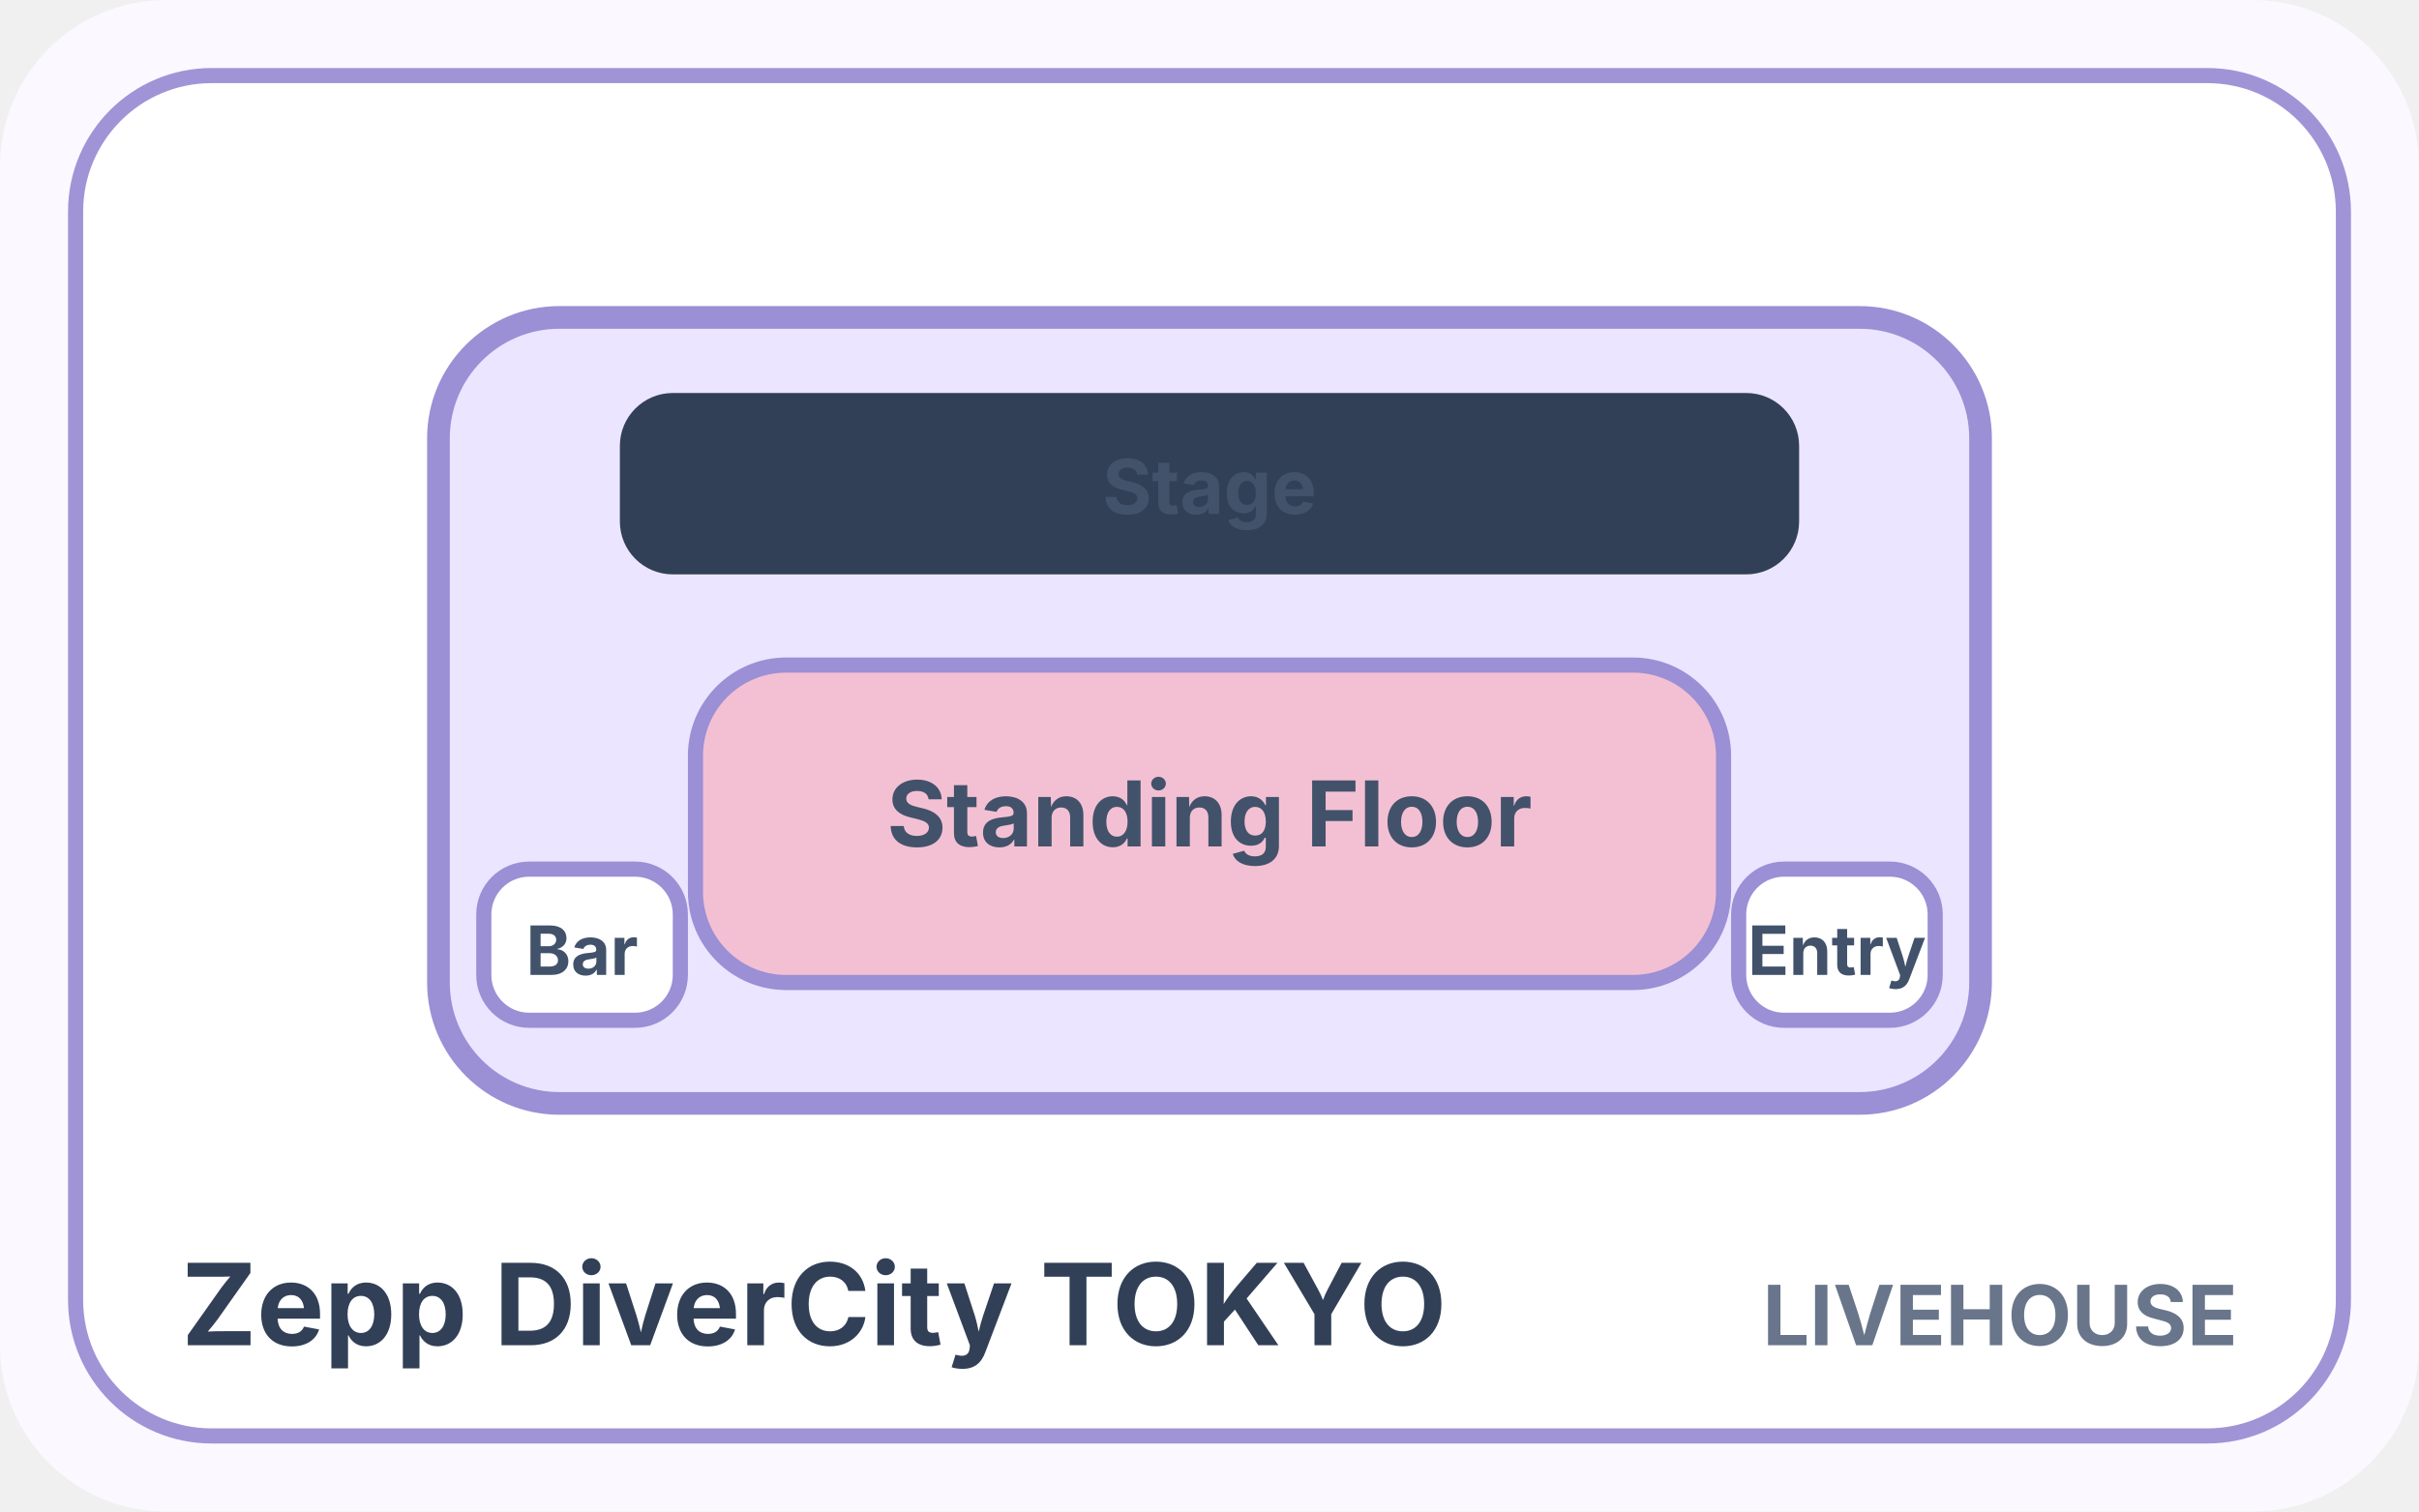
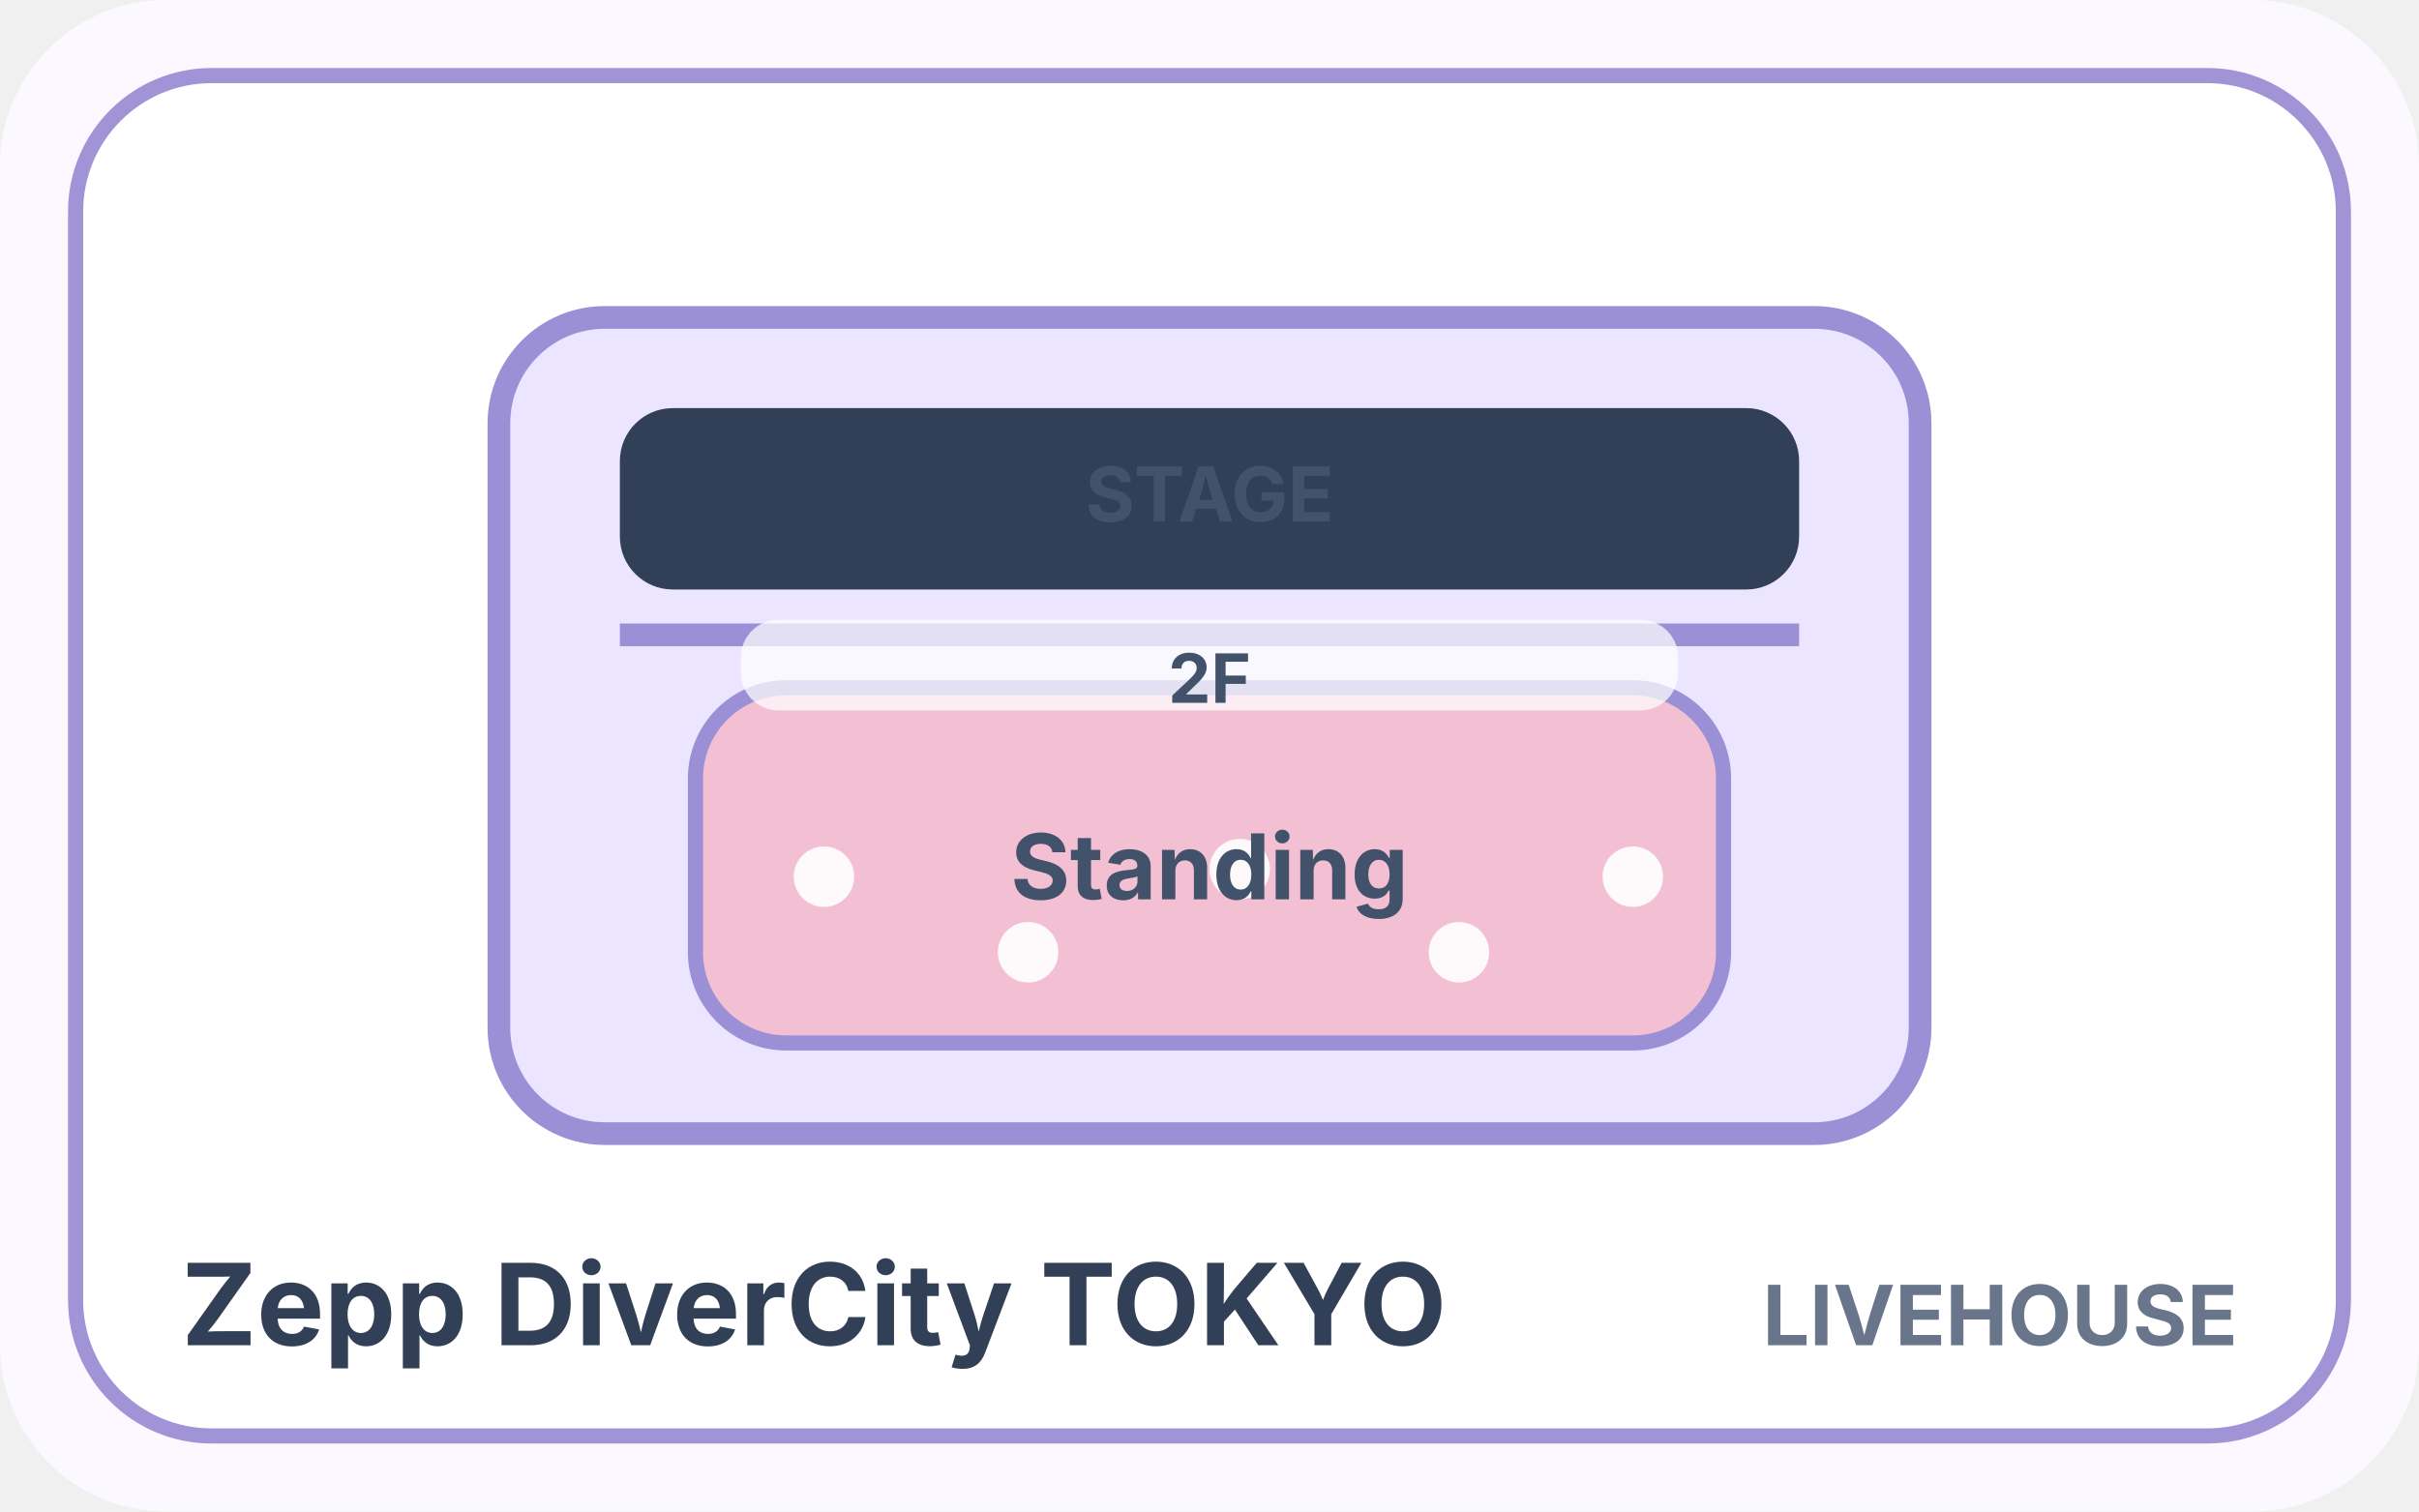
<svg xmlns="http://www.w3.org/2000/svg" viewBox="0 0 320 200" role="img" aria-labelledby="title desc">
  <rect width="320" height="200" rx="22" fill="#fbf9ff" />
  <rect x="10" y="10" width="300" height="180" rx="18" fill="white" stroke="#9b8fd5" stroke-width="2" opacity="0.95" />
-   <rect x="58" y="42" width="204" height="104" rx="16" fill="#ebe5ff" stroke="#9b8fd5" stroke-width="3" />
-   <rect x="82" y="52" width="156" height="24" rx="7" fill="#314057" />
-   <rect x="92" y="88" width="136" height="42" rx="12" fill="#f3c0d3" stroke="#9b8fd5" stroke-width="2" />
-   <rect x="64" y="115" width="26" height="20" rx="6" fill="white" stroke="#9b8fd5" stroke-width="2" />
-   <rect x="230" y="115" width="26" height="20" rx="6" fill="white" stroke="#9b8fd5" stroke-width="2" />
-   <text x="160" y="68" text-anchor="middle" fill="#42526b" font-family="Inter, Arial, sans-serif" font-size="10" font-weight="700">Stage</text>
-   <text x="160" y="112" text-anchor="middle" fill="#42526b" font-family="Inter, Arial, sans-serif" font-size="12" font-weight="700">Standing Floor</text>
-   <text x="77" y="129" text-anchor="middle" fill="#42526b" font-family="Inter, Arial, sans-serif" font-size="9" font-weight="700">Bar</text>
-   <text x="243" y="129" text-anchor="middle" fill="#42526b" font-family="Inter, Arial, sans-serif" font-size="9" font-weight="700">Entry</text>
+   <rect x="66" y="42" width="188" height="108" rx="14" fill="#ebe5ff" stroke="#9b8fd5" stroke-width="3" />
+   <rect x="82" y="54" width="156" height="24" rx="7" fill="#314057" />
+   <rect x="92" y="91" width="136" height="47" rx="12" fill="#f3c0d3" stroke="#9b8fd5" stroke-width="2" />
+   <path d="M82 84 H238" stroke="#9b8fd5" stroke-width="3" />
+   <rect x="98" y="82" width="124" height="12" rx="5" fill="white" opacity="0.72" />
+   <circle cx="109" cy="116" r="4" fill="white" opacity="0.9" />
+   <circle cx="136" cy="126" r="4" fill="white" opacity="0.9" />
+   <circle cx="164" cy="115" r="4" fill="white" opacity="0.9" />
+   <circle cx="193" cy="126" r="4" fill="white" opacity="0.9" />
+   <circle cx="216" cy="116" r="4" fill="white" opacity="0.9" />
+   <text x="160" y="69" text-anchor="middle" fill="#42526b" font-family="Inter, Arial, sans-serif" font-size="10" font-weight="700">STAGE</text>
+   <text x="160" y="119" text-anchor="middle" fill="#42526b" font-family="Inter, Arial, sans-serif" font-size="12" font-weight="700">Standing</text>
+   <text x="160" y="93" text-anchor="middle" fill="#42526b" font-family="Inter, Arial, sans-serif" font-size="9" font-weight="700">2F</text>
  <text x="24" y="178" fill="#314057" font-family="Inter, Arial, sans-serif" font-size="15" font-weight="700">Zepp DiverCity TOKYO</text>
  <text x="296" y="178" text-anchor="end" fill="#68758a" font-family="Inter, Arial, sans-serif" font-size="11" font-weight="700">LIVEHOUSE</text>
</svg>
